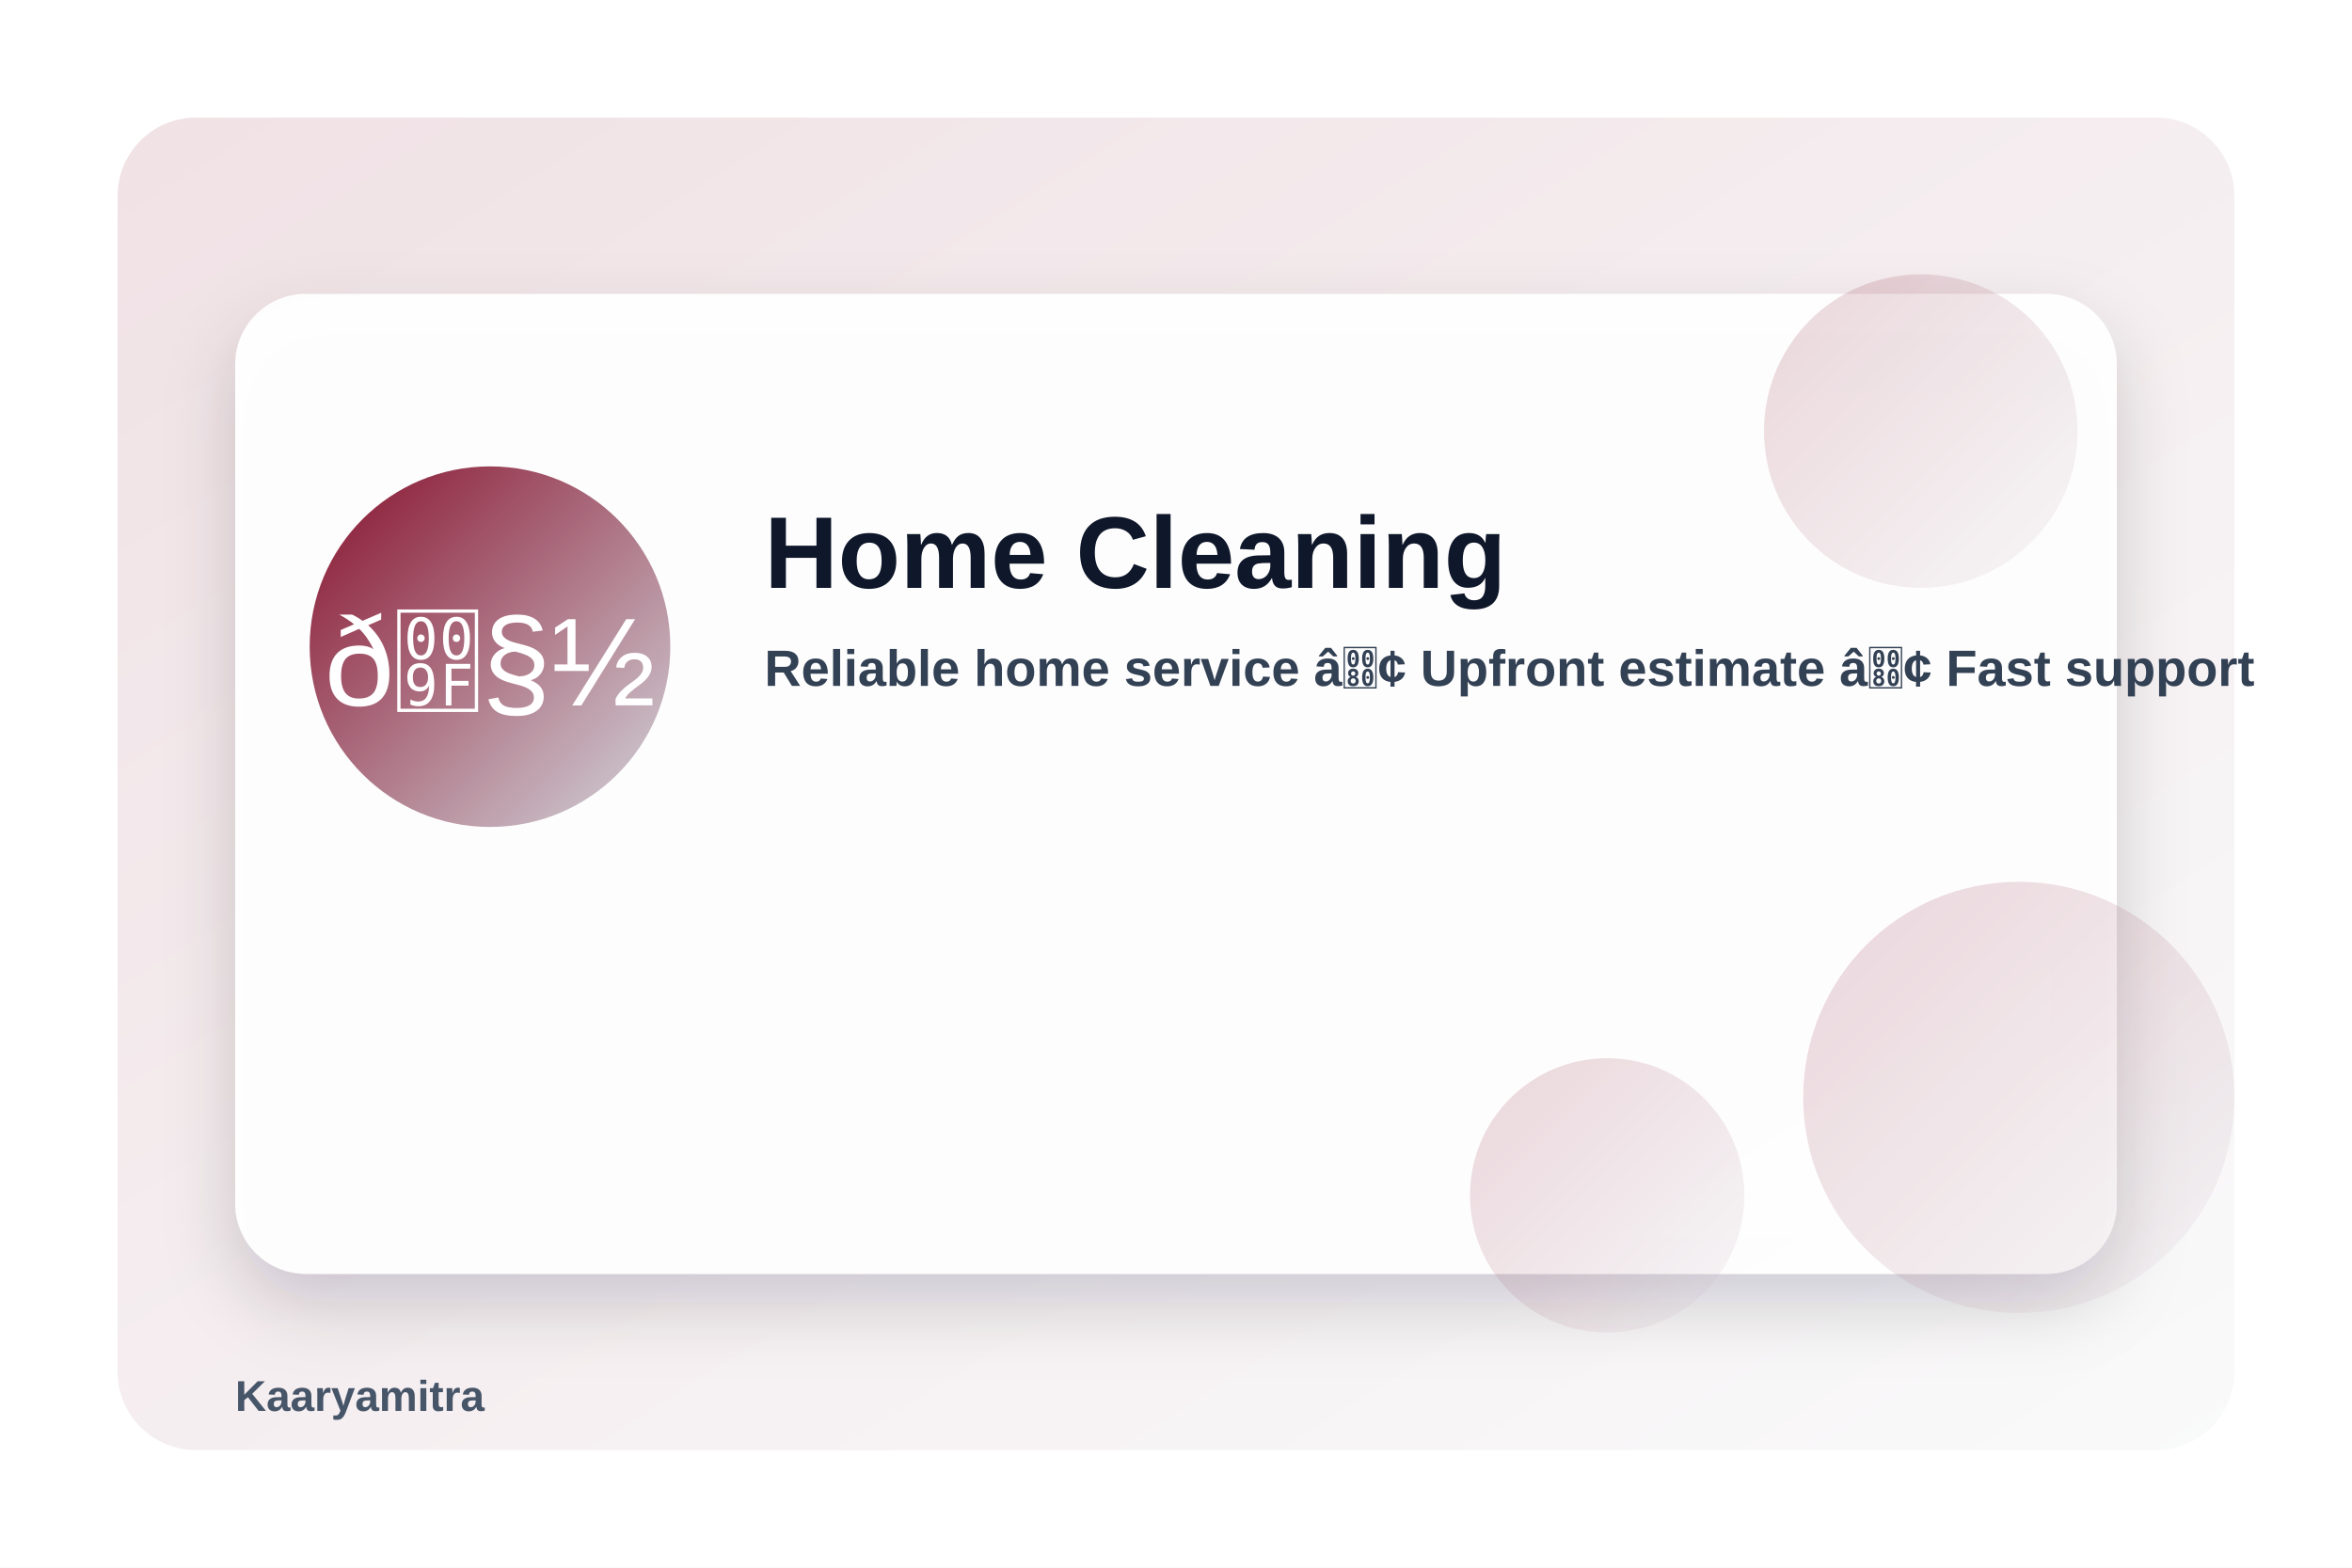
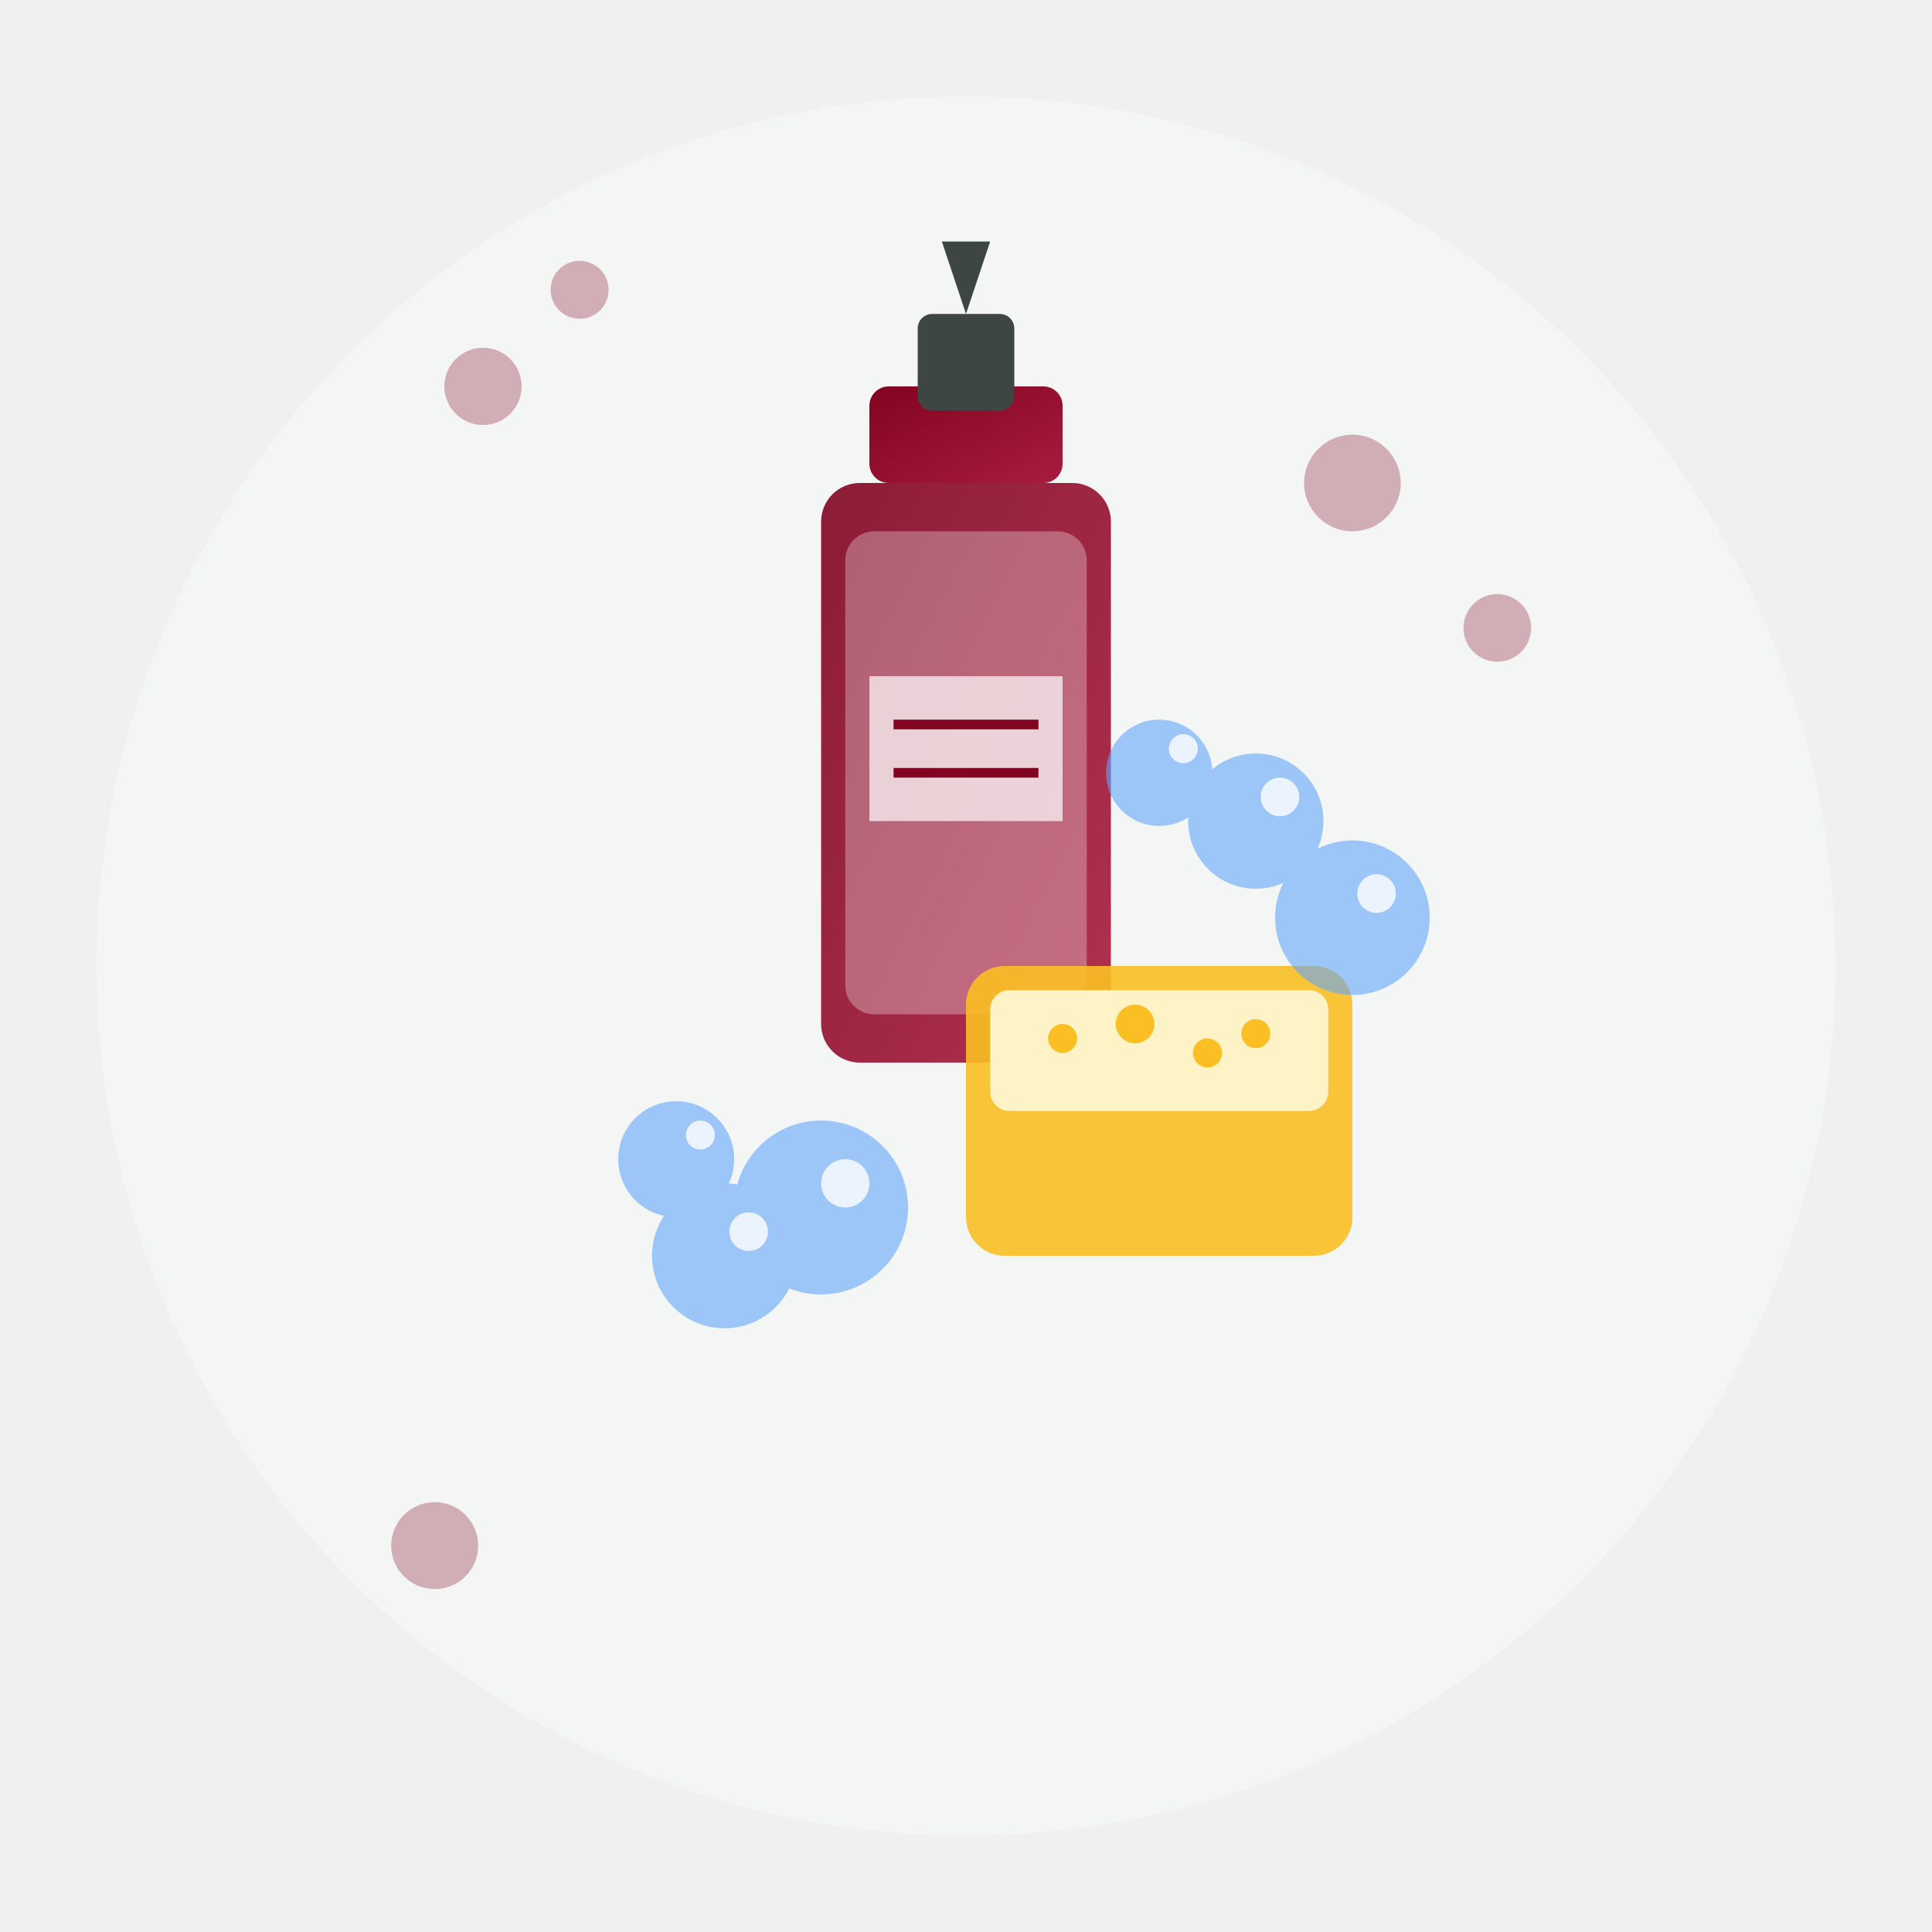
- <svg xmlns="http://www.w3.org/2000/svg" width="1200" height="800" viewBox="0 0 1200 800">
+ <svg xmlns="http://www.w3.org/2000/svg" viewBox="0 0 400 400">
  <defs>
-     <linearGradient id="g" x1="0" y1="0" x2="1" y2="1">
-       <stop offset="0" stop-color="#810421" />
-       <stop offset="1" stop-color="#d1d5db" />
+     <linearGradient id="cleanGrad" x1="0%" y1="0%" x2="100%" y2="100%">
+       <stop offset="0%" style="stop-color:#810421;stop-opacity:1" />
+       <stop offset="100%" style="stop-color:#a81c3d;stop-opacity:1" />
    </linearGradient>
-     <filter id="s" x="-20%" y="-20%" width="140%" height="140%">
-       <feDropShadow dx="0" dy="16" stdDeviation="18" flood-color="#0f172a" flood-opacity="0.18" />
-     </filter>
  </defs>
-   <rect width="1200" height="800" fill="#ffffff" />
-   <rect x="60" y="60" width="1080" height="680" rx="40" fill="url(#g)" opacity="0.12" />
-   <g filter="url(#s)">
-     <rect x="120" y="150" width="960" height="500" rx="36" fill="#ffffff" opacity="0.94" />
+   <circle cx="200" cy="200" r="180" fill="#f8f9fa" opacity="0.5" />
+   <g fill="#810421" opacity="0.3">
+     <circle cx="100" cy="80" r="8" />
+     <circle cx="120" cy="60" r="6" />
+     <circle cx="280" cy="100" r="10" />
+     <circle cx="310" cy="130" r="7" />
+     <circle cx="90" cy="320" r="9" />
  </g>
-   <circle cx="250" cy="330" r="92" fill="url(#g)" opacity="0.95" />
-   <text x="250" y="360" text-anchor="middle" font-size="64" font-family="Arial, sans-serif" fill="#ffffff">ð§½</text>
-   <text x="390" y="300" font-size="52" font-weight="800" font-family="Arial, sans-serif" fill="#0f172a">Home Cleaning</text>
-   <text x="390" y="350" font-size="26" font-weight="700" font-family="Arial, sans-serif" fill="#334155">Reliable home service â¢ Upfront estimate â¢ Fast support</text>
-   <g opacity="0.16" fill="url(#g)">
-     <circle cx="980" cy="220" r="80" />
-     <circle cx="1030" cy="560" r="110" />
-     <circle cx="820" cy="610" r="70" />
+   <g transform="translate(120, 80)">
+     <rect x="60" y="0" width="40" height="20" rx="4" fill="url(#cleanGrad)" />
+     <rect x="70" y="-15" width="20" height="20" rx="3" fill="#3d4643" />
+     <path d="M 80 -15 L 75 -30 L 85 -30 Z" fill="#3d4643" />
+     <rect x="50" y="20" width="60" height="120" rx="8" fill="url(#cleanGrad)" opacity="0.9" />
+     <rect x="55" y="30" width="50" height="100" rx="6" fill="#ffffff" opacity="0.3" />
+     <rect x="60" y="60" width="40" height="30" fill="#ffffff" opacity="0.7" />
+     <line x1="65" y1="70" x2="95" y2="70" stroke="#810421" stroke-width="2" />
+     <line x1="65" y1="80" x2="95" y2="80" stroke="#810421" stroke-width="2" />
  </g>
-   <text x="120" y="720" font-size="22" font-weight="700" font-family="Arial, sans-serif" fill="#475569">Kaaryamitra</text>
+   <g transform="translate(200, 200)">
+     <rect x="0" y="0" width="80" height="60" rx="8" fill="#fbbf24" opacity="0.9" />
+     <rect x="5" y="5" width="70" height="25" rx="4" fill="#fef3c7" />
+     <circle cx="20" cy="15" r="3" fill="#fbbf24" />
+     <circle cx="35" cy="12" r="4" fill="#fbbf24" />
+     <circle cx="50" cy="18" r="3" fill="#fbbf24" />
+     <circle cx="60" cy="14" r="3" fill="#fbbf24" />
+   </g>
+   <g fill="#60a5fa" opacity="0.6">
+     <circle cx="150" cy="260" r="15" />
+     <circle cx="140" cy="240" r="12" />
+     <circle cx="170" cy="250" r="18" />
+     <circle cx="260" cy="170" r="14" />
+     <circle cx="280" cy="190" r="16" />
+     <circle cx="240" cy="160" r="11" />
+   </g>
+   <g fill="#ffffff" opacity="0.8">
+     <circle cx="155" cy="255" r="4" />
+     <circle cx="145" cy="235" r="3" />
+     <circle cx="175" cy="245" r="5" />
+     <circle cx="265" cy="165" r="4" />
+     <circle cx="285" cy="185" r="4" />
+     <circle cx="245" cy="155" r="3" />
+   </g>
</svg>
